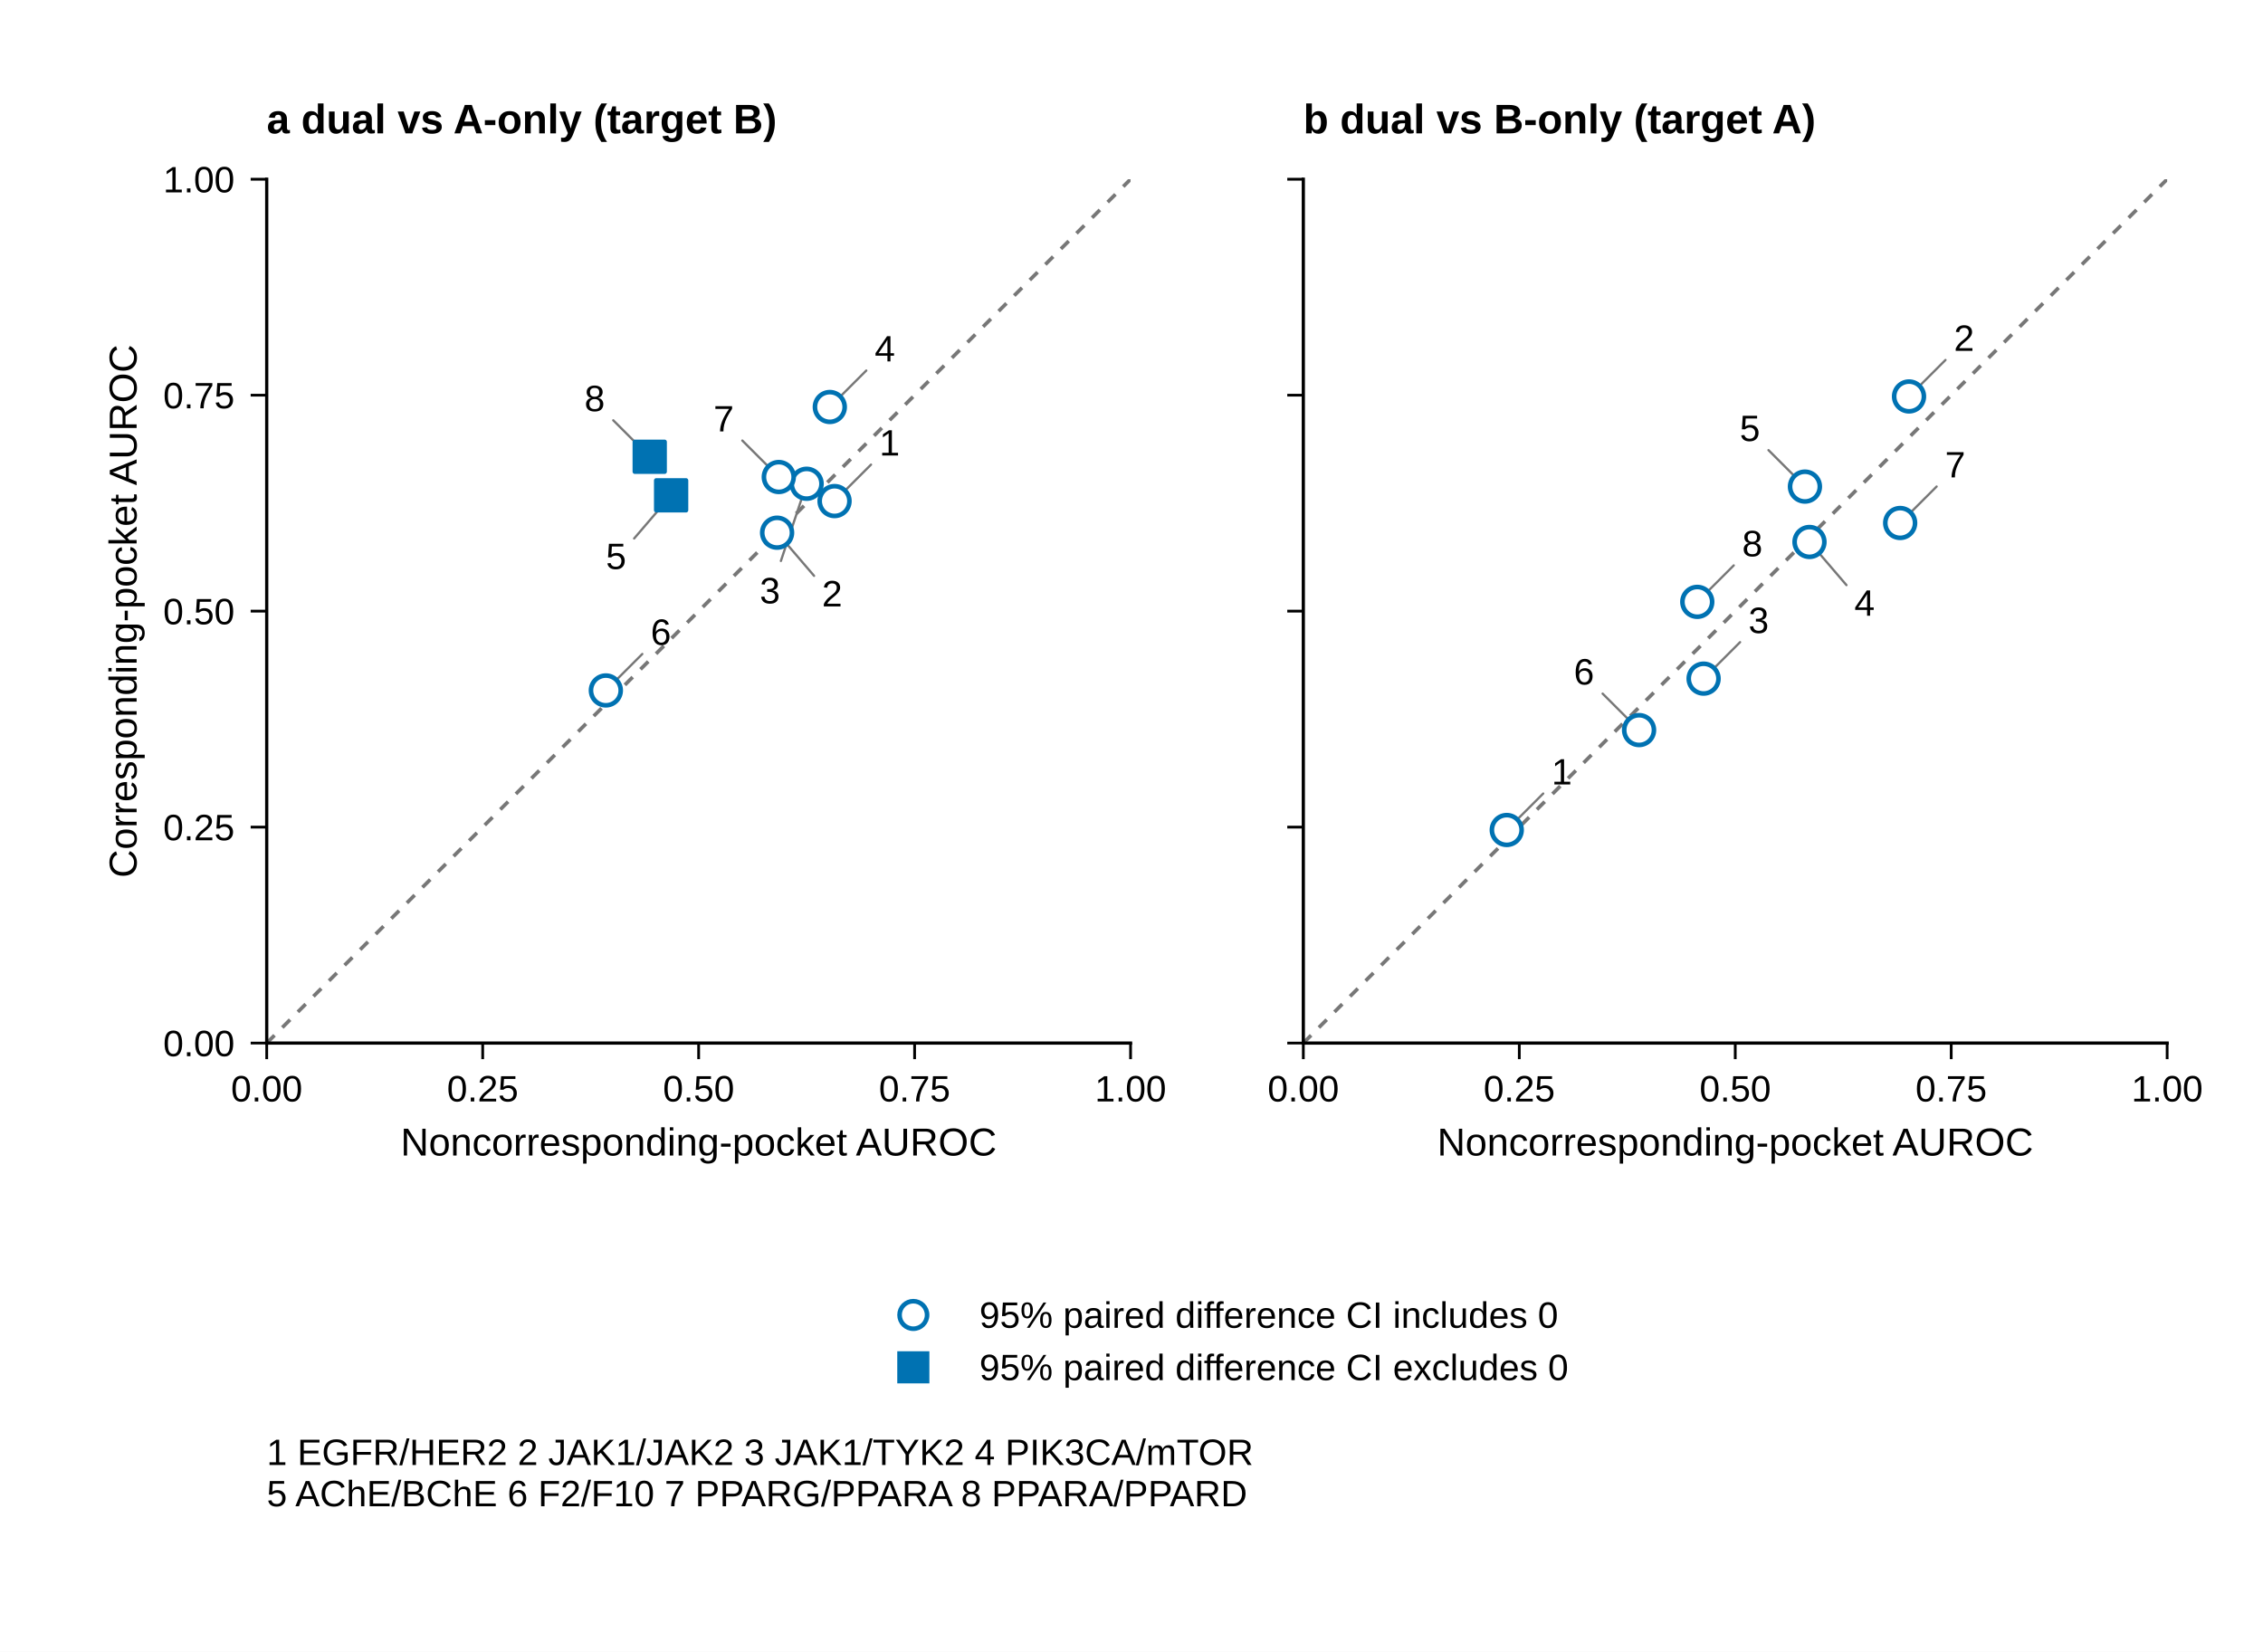
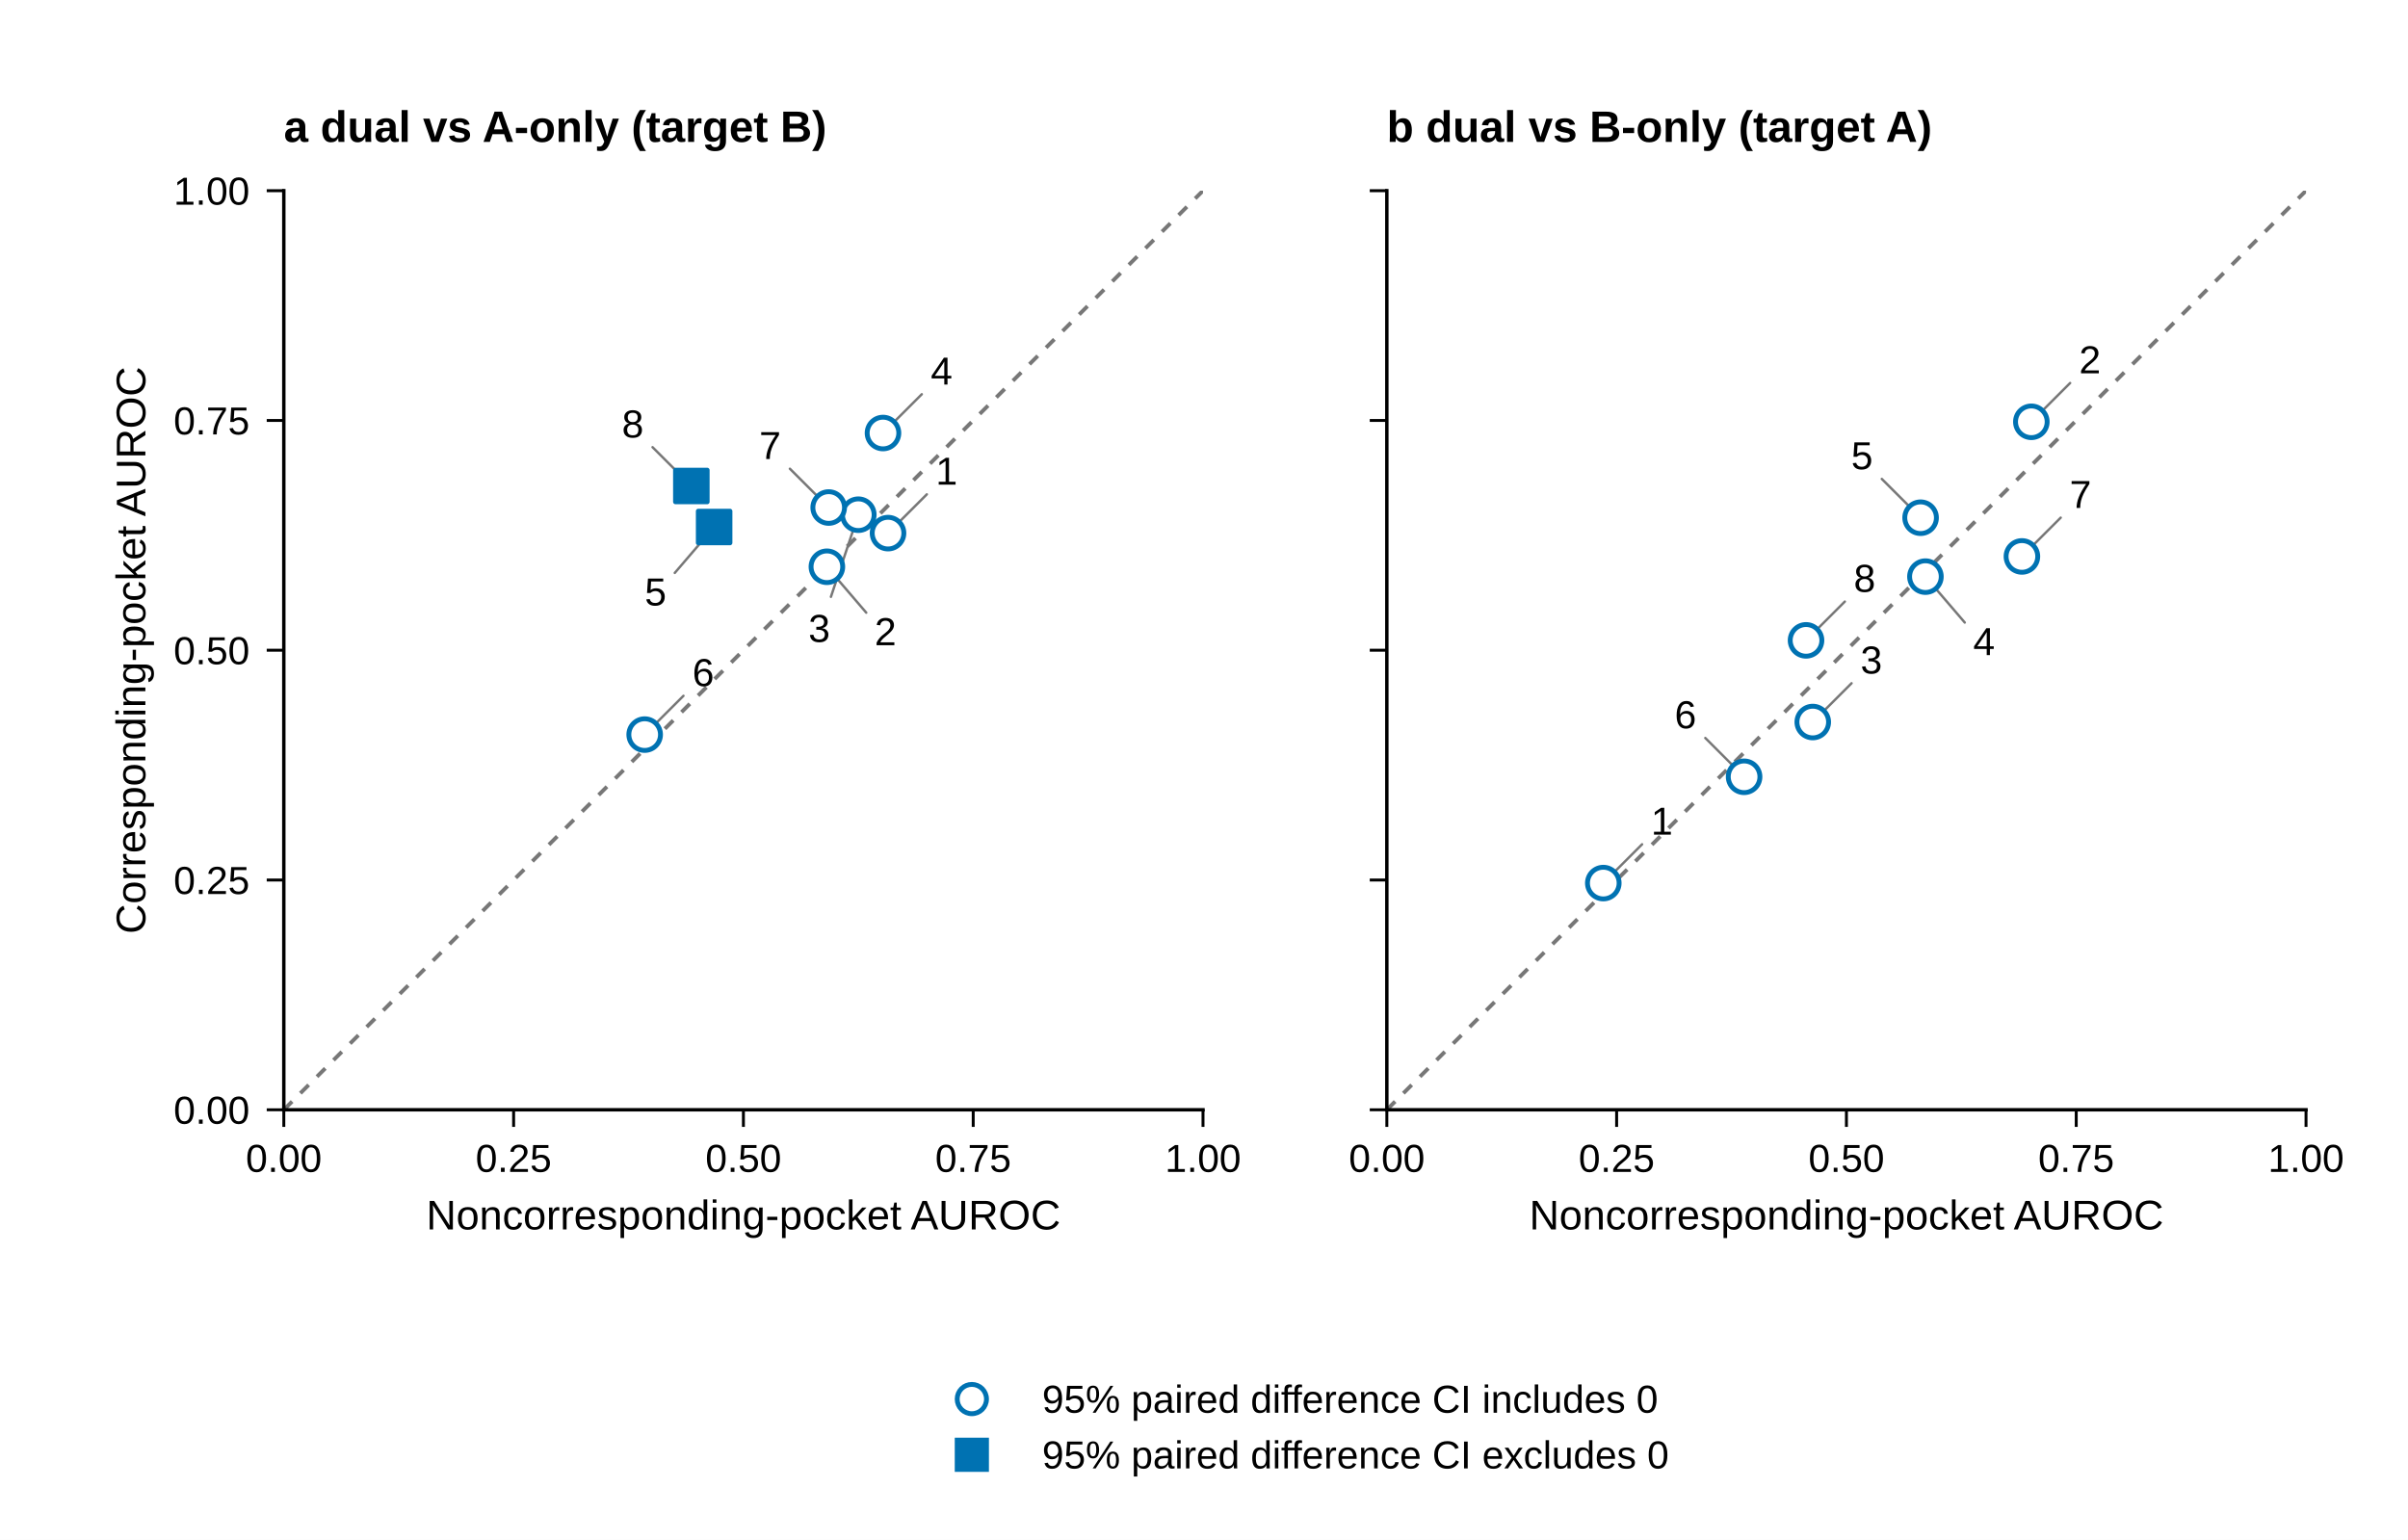
- <svg xmlns="http://www.w3.org/2000/svg" xmlns:xlink="http://www.w3.org/1999/xlink" width="493.228pt" height="360pt" viewBox="0 0 493.228 360" version="1.1">
+ <svg xmlns="http://www.w3.org/2000/svg" xmlns:xlink="http://www.w3.org/1999/xlink" width="493.228pt" height="315.439pt" viewBox="0 0 493.228 315.439" version="1.1">
  <defs>
    <style type="text/css">*{stroke-linejoin: round; stroke-linecap: butt}</style>
  </defs>
  <g id="figure_1">
    <g id="patch_1">
-       <path d="M 0 360  L 493.228 360  L 493.228 0  L 0 0  z " style="fill: #ffffff" />
+       <path d="M 0 315.439  L 493.228 315.439  L 493.228 0  L 0 0  z " style="fill: #ffffff" />
    </g>
    <g id="axes_1">
      <g id="patch_2">
        <path d="M 58.134 227.338  L 246.409 227.338  L 246.409 39.062  L 58.134 39.062  z " style="fill: #ffffff" />
      </g>
      <g id="line2d_1">
-         <path d="M 58.134 227.338  L 246.409 39.062  " clip-path="url(#pb4dd9eb24f)" style="fill: none; stroke-dasharray: 2.4,2.4; stroke-dashoffset: 0; stroke: #777777; stroke-width: 0.8" />
+         <path d="M 58.134 227.338  L 246.409 39.062  " clip-path="url(#p64f6e14445)" style="fill: none; stroke-dasharray: 2.4,2.4; stroke-dashoffset: 0; stroke: #777777; stroke-width: 0.8" />
      </g>
      <g id="matplotlib.axis_1">
        <g id="xtick_1">
          <g id="line2d_2">
            <defs>
-               <path id="m7b624e10af" d="M 0 0  L 0 3.5  " style="stroke: #000000; stroke-width: 0.6" />
+               <path id="ma2a77736af" d="M 0 0  L 0 3.5  " style="stroke: #000000; stroke-width: 0.6" />
            </defs>
            <g>
-               <use xlink:href="#m7b624e10af" x="58.134" y="227.338" style="stroke: #000000; stroke-width: 0.6" />
+               <use xlink:href="#ma2a77736af" x="58.134" y="227.338" style="stroke: #000000; stroke-width: 0.6" />
            </g>
          </g>
          <g id="text_1">
            <text style="font-size: 8px; font-family: 'Arial', sans-serif; text-anchor: middle" x="58.134" y="240.064" transform="rotate(-0 58.13411 240.0639)">0.00</text>
          </g>
        </g>
        <g id="xtick_2">
          <g id="line2d_3">
            <g>
-               <use xlink:href="#m7b624e10af" x="105.203" y="227.338" style="stroke: #000000; stroke-width: 0.6" />
+               <use xlink:href="#ma2a77736af" x="105.203" y="227.338" style="stroke: #000000; stroke-width: 0.6" />
            </g>
          </g>
          <g id="text_2">
            <text style="font-size: 8px; font-family: 'Arial', sans-serif; text-anchor: middle" x="105.203" y="240.064" transform="rotate(-0 105.2029 240.0639)">0.25</text>
          </g>
        </g>
        <g id="xtick_3">
          <g id="line2d_4">
            <g>
-               <use xlink:href="#m7b624e10af" x="152.272" y="227.338" style="stroke: #000000; stroke-width: 0.6" />
+               <use xlink:href="#ma2a77736af" x="152.272" y="227.338" style="stroke: #000000; stroke-width: 0.6" />
            </g>
          </g>
          <g id="text_3">
            <text style="font-size: 8px; font-family: 'Arial', sans-serif; text-anchor: middle" x="152.272" y="240.064" transform="rotate(-0 152.2717 240.0639)">0.50</text>
          </g>
        </g>
        <g id="xtick_4">
          <g id="line2d_5">
            <g>
-               <use xlink:href="#m7b624e10af" x="199.341" y="227.338" style="stroke: #000000; stroke-width: 0.6" />
+               <use xlink:href="#ma2a77736af" x="199.341" y="227.338" style="stroke: #000000; stroke-width: 0.6" />
            </g>
          </g>
          <g id="text_4">
            <text style="font-size: 8px; font-family: 'Arial', sans-serif; text-anchor: middle" x="199.341" y="240.064" transform="rotate(-0 199.3405 240.0639)">0.75</text>
          </g>
        </g>
        <g id="xtick_5">
          <g id="line2d_6">
            <g>
-               <use xlink:href="#m7b624e10af" x="246.409" y="227.338" style="stroke: #000000; stroke-width: 0.6" />
+               <use xlink:href="#ma2a77736af" x="246.409" y="227.338" style="stroke: #000000; stroke-width: 0.6" />
            </g>
          </g>
          <g id="text_5">
            <text style="font-size: 8px; font-family: 'Arial', sans-serif; text-anchor: middle" x="246.409" y="240.064" transform="rotate(-0 246.4093 240.0639)">1.00</text>
          </g>
        </g>
        <g id="text_6">
          <text style="font-size: 8.5px; font-family: 'Arial', sans-serif; text-anchor: middle" x="152.272" y="251.847" transform="rotate(-0 152.2717 251.8469)">Noncorresponding-pocket AUROC</text>
        </g>
      </g>
      <g id="matplotlib.axis_2">
        <g id="ytick_1">
          <g id="line2d_7">
            <defs>
-               <path id="m00f6f4414c" d="M 0 0  L -3.5 0  " style="stroke: #000000; stroke-width: 0.6" />
+               <path id="m14bb0c7cfa" d="M 0 0  L -3.5 0  " style="stroke: #000000; stroke-width: 0.6" />
            </defs>
            <g>
-               <use xlink:href="#m00f6f4414c" x="58.134" y="227.338" style="stroke: #000000; stroke-width: 0.6" />
+               <use xlink:href="#m14bb0c7cfa" x="58.134" y="227.338" style="stroke: #000000; stroke-width: 0.6" />
            </g>
          </g>
          <g id="text_7">
            <text style="font-size: 8px; font-family: 'Arial', sans-serif; text-anchor: end" x="51.134" y="230.201" transform="rotate(-0 51.13411 230.2007)">0.00</text>
          </g>
        </g>
        <g id="ytick_2">
          <g id="line2d_8">
            <g>
-               <use xlink:href="#m00f6f4414c" x="58.134" y="180.269" style="stroke: #000000; stroke-width: 0.6" />
+               <use xlink:href="#m14bb0c7cfa" x="58.134" y="180.269" style="stroke: #000000; stroke-width: 0.6" />
            </g>
          </g>
          <g id="text_8">
            <text style="font-size: 8px; font-family: 'Arial', sans-serif; text-anchor: end" x="51.134" y="183.132" transform="rotate(-0 51.13411 183.1319)">0.25</text>
          </g>
        </g>
        <g id="ytick_3">
          <g id="line2d_9">
            <g>
-               <use xlink:href="#m00f6f4414c" x="58.134" y="133.2" style="stroke: #000000; stroke-width: 0.6" />
+               <use xlink:href="#m14bb0c7cfa" x="58.134" y="133.2" style="stroke: #000000; stroke-width: 0.6" />
            </g>
          </g>
          <g id="text_9">
            <text style="font-size: 8px; font-family: 'Arial', sans-serif; text-anchor: end" x="51.134" y="136.063" transform="rotate(-0 51.13411 136.0631)">0.50</text>
          </g>
        </g>
        <g id="ytick_4">
          <g id="line2d_10">
            <g>
-               <use xlink:href="#m00f6f4414c" x="58.134" y="86.131" style="stroke: #000000; stroke-width: 0.6" />
+               <use xlink:href="#m14bb0c7cfa" x="58.134" y="86.131" style="stroke: #000000; stroke-width: 0.6" />
            </g>
          </g>
          <g id="text_10">
            <text style="font-size: 8px; font-family: 'Arial', sans-serif; text-anchor: end" x="51.134" y="88.994" transform="rotate(-0 51.13411 88.99432)">0.75</text>
          </g>
        </g>
        <g id="ytick_5">
          <g id="line2d_11">
            <g>
-               <use xlink:href="#m00f6f4414c" x="58.134" y="39.062" style="stroke: #000000; stroke-width: 0.6" />
+               <use xlink:href="#m14bb0c7cfa" x="58.134" y="39.062" style="stroke: #000000; stroke-width: 0.6" />
            </g>
          </g>
          <g id="text_11">
            <text style="font-size: 8px; font-family: 'Arial', sans-serif; text-anchor: end" x="51.134" y="41.926" transform="rotate(-0 51.13411 41.92551)">1.00</text>
          </g>
        </g>
        <g id="text_12">
          <text style="font-size: 8.5px; font-family: 'Arial', sans-serif; text-anchor: middle" x="29.776" y="133.2" transform="rotate(-90 29.77637 133.2)">Corresponding-pocket AUROC</text>
        </g>
      </g>
      <g id="patch_3">
        <path d="M 189.84 101.266  Q 186.574 104.531 183.308 107.797  " style="fill: none; stroke: #777777; stroke-width: 0.5; stroke-linecap: round" />
      </g>
      <g id="patch_4">
        <path d="M 177.431 125.504  Q 174.051 121.561 170.672 117.618  " style="fill: none; stroke: #777777; stroke-width: 0.5; stroke-linecap: round" />
      </g>
      <g id="patch_5">
        <path d="M 170.198 122.26  Q 172.687 114.795 175.175 107.33  " style="fill: none; stroke: #777777; stroke-width: 0.5; stroke-linecap: round" />
      </g>
      <g id="patch_6">
        <path d="M 188.808 80.76  Q 185.542 84.025 182.276 87.291  " style="fill: none; stroke: #777777; stroke-width: 0.5; stroke-linecap: round" />
      </g>
      <g id="patch_7">
        <path d="M 138.215 117.36  Q 141.595 113.417 144.974 109.475  " style="fill: none; stroke: #777777; stroke-width: 0.5; stroke-linecap: round" />
      </g>
      <g id="patch_8">
        <path d="M 139.992 142.538  Q 136.727 145.803 133.461 149.069  " style="fill: none; stroke: #777777; stroke-width: 0.5; stroke-linecap: round" />
      </g>
      <g id="patch_9">
        <path d="M 161.793 96.02  Q 165.059 99.286 168.325 102.552  " style="fill: none; stroke: #777777; stroke-width: 0.5; stroke-linecap: round" />
      </g>
      <g id="patch_10">
        <path d="M 133.662 91.608  Q 136.928 94.873 140.194 98.139  " style="fill: none; stroke: #777777; stroke-width: 0.5; stroke-linecap: round" />
      </g>
      <g id="patch_11">
        <path d="M 58.134 227.338  L 58.134 39.062  " style="fill: none; stroke: #000000; stroke-width: 0.7; stroke-linejoin: miter; stroke-linecap: square" />
      </g>
      <g id="patch_12">
        <path d="M 58.134 227.338  L 246.409 227.338  " style="fill: none; stroke: #000000; stroke-width: 0.7; stroke-linejoin: miter; stroke-linecap: square" />
      </g>
      <g id="PathCollection_1">
        <defs>
-           <path id="m4445e6ad0a" d="M 0 3.24  C 0.859 3.24 1.684 2.899 2.291 2.291  C 2.899 1.684 3.24 0.859 3.24 0  C 3.24 -0.859 2.899 -1.684 2.291 -2.291  C 1.684 -2.899 0.859 -3.24 0 -3.24  C -0.859 -3.24 -1.684 -2.899 -2.291 -2.291  C -2.899 -1.684 -3.24 -0.859 -3.24 0  C -3.24 0.859 -2.899 1.684 -2.291 2.291  C -1.684 2.899 -0.859 3.24 0 3.24  z " style="stroke: #0072b2" />
+           <path id="m42ff05cc39" d="M 0 3.24  C 0.859 3.24 1.684 2.899 2.291 2.291  C 2.899 1.684 3.24 0.859 3.24 0  C 3.24 -0.859 2.899 -1.684 2.291 -2.291  C 1.684 -2.899 0.859 -3.24 0 -3.24  C -0.859 -3.24 -1.684 -2.899 -2.291 -2.291  C -2.899 -1.684 -3.24 -0.859 -3.24 0  C -3.24 0.859 -2.899 1.684 -2.291 2.291  C -1.684 2.899 -0.859 3.24 0 3.24  z " style="stroke: #0072b2" />
        </defs>
-         <g clip-path="url(#pb4dd9eb24f)">
-           <use xlink:href="#m4445e6ad0a" x="181.894" y="109.211" style="fill: #ffffff; stroke: #0072b2" />
+         <g clip-path="url(#p64f6e14445)">
+           <use xlink:href="#m42ff05cc39" x="181.894" y="109.211" style="fill: #ffffff; stroke: #0072b2" />
        </g>
      </g>
      <g id="PathCollection_2">
-         <g clip-path="url(#pb4dd9eb24f)">
-           <use xlink:href="#m4445e6ad0a" x="169.371" y="116.101" style="fill: #ffffff; stroke: #0072b2" />
+         <g clip-path="url(#p64f6e14445)">
+           <use xlink:href="#m42ff05cc39" x="169.371" y="116.101" style="fill: #ffffff; stroke: #0072b2" />
        </g>
      </g>
      <g id="PathCollection_3">
-         <g clip-path="url(#pb4dd9eb24f)">
-           <use xlink:href="#m4445e6ad0a" x="175.806" y="105.437" style="fill: #ffffff; stroke: #0072b2" />
+         <g clip-path="url(#p64f6e14445)">
+           <use xlink:href="#m42ff05cc39" x="175.806" y="105.437" style="fill: #ffffff; stroke: #0072b2" />
        </g>
      </g>
      <g id="PathCollection_4">
-         <g clip-path="url(#pb4dd9eb24f)">
-           <use xlink:href="#m4445e6ad0a" x="180.862" y="88.705" style="fill: #ffffff; stroke: #0072b2" />
+         <g clip-path="url(#p64f6e14445)">
+           <use xlink:href="#m42ff05cc39" x="180.862" y="88.705" style="fill: #ffffff; stroke: #0072b2" />
        </g>
      </g>
      <g id="PathCollection_5">
        <defs>
-           <path id="mec385581f5" d="M -3.24 3.24  L 3.24 3.24  L 3.24 -3.24  L -3.24 -3.24  z " style="stroke: #0072b2" />
+           <path id="m31530bb253" d="M -3.24 3.24  L 3.24 3.24  L 3.24 -3.24  L -3.24 -3.24  z " style="stroke: #0072b2" />
        </defs>
-         <g clip-path="url(#pb4dd9eb24f)">
-           <use xlink:href="#mec385581f5" x="146.275" y="107.957" style="fill: #0072b2; stroke: #0072b2" />
+         <g clip-path="url(#p64f6e14445)">
+           <use xlink:href="#m31530bb253" x="146.275" y="107.957" style="fill: #0072b2; stroke: #0072b2" />
        </g>
      </g>
      <g id="PathCollection_6">
-         <g clip-path="url(#pb4dd9eb24f)">
-           <use xlink:href="#m4445e6ad0a" x="132.047" y="150.483" style="fill: #ffffff; stroke: #0072b2" />
+         <g clip-path="url(#p64f6e14445)">
+           <use xlink:href="#m42ff05cc39" x="132.047" y="150.483" style="fill: #ffffff; stroke: #0072b2" />
        </g>
      </g>
      <g id="PathCollection_7">
-         <g clip-path="url(#pb4dd9eb24f)">
-           <use xlink:href="#m4445e6ad0a" x="169.739" y="103.966" style="fill: #ffffff; stroke: #0072b2" />
+         <g clip-path="url(#p64f6e14445)">
+           <use xlink:href="#m42ff05cc39" x="169.739" y="103.966" style="fill: #ffffff; stroke: #0072b2" />
        </g>
      </g>
      <g id="PathCollection_8">
-         <g clip-path="url(#pb4dd9eb24f)">
-           <use xlink:href="#mec385581f5" x="141.608" y="99.553" style="fill: #0072b2; stroke: #0072b2" />
+         <g clip-path="url(#p64f6e14445)">
+           <use xlink:href="#m31530bb253" x="141.608" y="99.553" style="fill: #0072b2; stroke: #0072b2" />
        </g>
      </g>
      <g id="text_13">
        <text style="font-weight: 700; font-size: 9px; font-family: 'Arial', sans-serif; text-anchor: start" x="58.134" y="29.062" transform="rotate(-0 58.13411 29.06238)">a  dual vs A-only (target B)</text>
      </g>
      <g id="text_14">
        <text style="font-size: 8px; font-family: 'Arial', sans-serif; text-anchor: middle" x="193.894" y="99.279" transform="rotate(-0 193.8942 99.27939)">1</text>
      </g>
      <g id="text_15">
        <text style="font-size: 8px; font-family: 'Arial', sans-serif; text-anchor: middle" x="181.371" y="132.169" transform="rotate(-0 181.3709 132.1689)">2</text>
      </g>
      <g id="text_16">
        <text style="font-size: 8px; font-family: 'Arial', sans-serif; text-anchor: middle" x="167.806" y="131.505" transform="rotate(-0 167.8061 131.5049)">3</text>
      </g>
      <g id="text_17">
        <text style="font-size: 8px; font-family: 'Arial', sans-serif; text-anchor: middle" x="192.862" y="78.773" transform="rotate(-0 192.8623 78.77339)">4</text>
      </g>
      <g id="text_18">
        <text style="font-size: 8px; font-family: 'Arial', sans-serif; text-anchor: middle" x="134.275" y="124.025" transform="rotate(-0 134.2748 124.0253)">5</text>
      </g>
      <g id="text_19">
        <text style="font-size: 8px; font-family: 'Arial', sans-serif; text-anchor: middle" x="144.047" y="140.551" transform="rotate(-0 144.0468 140.5512)">6</text>
      </g>
      <g id="text_20">
        <text style="font-size: 8px; font-family: 'Arial', sans-serif; text-anchor: middle" x="157.739" y="94.034" transform="rotate(-0 157.7387 94.03398)">7</text>
      </g>
      <g id="text_21">
        <text style="font-size: 8px; font-family: 'Arial', sans-serif; text-anchor: middle" x="129.608" y="89.621" transform="rotate(-0 129.6077 89.62128)">8</text>
      </g>
    </g>
    <g id="axes_2">
      <g id="patch_13">
        <path d="M 284.064 227.338  L 472.34 227.338  L 472.34 39.062  L 284.064 39.062  z " style="fill: #ffffff" />
      </g>
      <g id="line2d_12">
-         <path d="M 284.064 227.338  L 472.34 39.062  " clip-path="url(#p8cbf7a491c)" style="fill: none; stroke-dasharray: 2.4,2.4; stroke-dashoffset: 0; stroke: #777777; stroke-width: 0.8" />
+         <path d="M 284.064 227.338  L 472.34 39.062  " clip-path="url(#p733f1946fd)" style="fill: none; stroke-dasharray: 2.4,2.4; stroke-dashoffset: 0; stroke: #777777; stroke-width: 0.8" />
      </g>
      <g id="matplotlib.axis_3">
        <g id="xtick_6">
          <g id="line2d_13">
            <g>
-               <use xlink:href="#m7b624e10af" x="284.064" y="227.338" style="stroke: #000000; stroke-width: 0.6" />
+               <use xlink:href="#ma2a77736af" x="284.064" y="227.338" style="stroke: #000000; stroke-width: 0.6" />
            </g>
          </g>
          <g id="text_22">
            <text style="font-size: 8px; font-family: 'Arial', sans-serif; text-anchor: middle" x="284.064" y="240.064" transform="rotate(-0 284.0644 240.0639)">0.00</text>
          </g>
        </g>
        <g id="xtick_7">
          <g id="line2d_14">
            <g>
-               <use xlink:href="#m7b624e10af" x="331.133" y="227.338" style="stroke: #000000; stroke-width: 0.6" />
+               <use xlink:href="#ma2a77736af" x="331.133" y="227.338" style="stroke: #000000; stroke-width: 0.6" />
            </g>
          </g>
          <g id="text_23">
            <text style="font-size: 8px; font-family: 'Arial', sans-serif; text-anchor: middle" x="331.133" y="240.064" transform="rotate(-0 331.1332 240.0639)">0.25</text>
          </g>
        </g>
        <g id="xtick_8">
          <g id="line2d_15">
            <g>
-               <use xlink:href="#m7b624e10af" x="378.202" y="227.338" style="stroke: #000000; stroke-width: 0.6" />
+               <use xlink:href="#ma2a77736af" x="378.202" y="227.338" style="stroke: #000000; stroke-width: 0.6" />
            </g>
          </g>
          <g id="text_24">
            <text style="font-size: 8px; font-family: 'Arial', sans-serif; text-anchor: middle" x="378.202" y="240.064" transform="rotate(-0 378.202 240.0639)">0.50</text>
          </g>
        </g>
        <g id="xtick_9">
          <g id="line2d_16">
            <g>
-               <use xlink:href="#m7b624e10af" x="425.271" y="227.338" style="stroke: #000000; stroke-width: 0.6" />
+               <use xlink:href="#ma2a77736af" x="425.271" y="227.338" style="stroke: #000000; stroke-width: 0.6" />
            </g>
          </g>
          <g id="text_25">
            <text style="font-size: 8px; font-family: 'Arial', sans-serif; text-anchor: middle" x="425.271" y="240.064" transform="rotate(-0 425.2708 240.0639)">0.75</text>
          </g>
        </g>
        <g id="xtick_10">
          <g id="line2d_17">
            <g>
-               <use xlink:href="#m7b624e10af" x="472.34" y="227.338" style="stroke: #000000; stroke-width: 0.6" />
+               <use xlink:href="#ma2a77736af" x="472.34" y="227.338" style="stroke: #000000; stroke-width: 0.6" />
            </g>
          </g>
          <g id="text_26">
            <text style="font-size: 8px; font-family: 'Arial', sans-serif; text-anchor: middle" x="472.34" y="240.064" transform="rotate(-0 472.3396 240.0639)">1.00</text>
          </g>
        </g>
        <g id="text_27">
          <text style="font-size: 8.5px; font-family: 'Arial', sans-serif; text-anchor: middle" x="378.202" y="251.847" transform="rotate(-0 378.202 251.8469)">Noncorresponding-pocket AUROC</text>
        </g>
      </g>
      <g id="matplotlib.axis_4">
        <g id="ytick_6">
          <g id="line2d_18">
            <g>
-               <use xlink:href="#m00f6f4414c" x="284.064" y="227.338" style="stroke: #000000; stroke-width: 0.6" />
+               <use xlink:href="#m14bb0c7cfa" x="284.064" y="227.338" style="stroke: #000000; stroke-width: 0.6" />
            </g>
          </g>
        </g>
        <g id="ytick_7">
          <g id="line2d_19">
            <g>
-               <use xlink:href="#m00f6f4414c" x="284.064" y="180.269" style="stroke: #000000; stroke-width: 0.6" />
+               <use xlink:href="#m14bb0c7cfa" x="284.064" y="180.269" style="stroke: #000000; stroke-width: 0.6" />
            </g>
          </g>
        </g>
        <g id="ytick_8">
          <g id="line2d_20">
            <g>
-               <use xlink:href="#m00f6f4414c" x="284.064" y="133.2" style="stroke: #000000; stroke-width: 0.6" />
+               <use xlink:href="#m14bb0c7cfa" x="284.064" y="133.2" style="stroke: #000000; stroke-width: 0.6" />
            </g>
          </g>
        </g>
        <g id="ytick_9">
          <g id="line2d_21">
            <g>
-               <use xlink:href="#m00f6f4414c" x="284.064" y="86.131" style="stroke: #000000; stroke-width: 0.6" />
+               <use xlink:href="#m14bb0c7cfa" x="284.064" y="86.131" style="stroke: #000000; stroke-width: 0.6" />
            </g>
          </g>
        </g>
        <g id="ytick_10">
          <g id="line2d_22">
            <g>
-               <use xlink:href="#m00f6f4414c" x="284.064" y="39.062" style="stroke: #000000; stroke-width: 0.6" />
+               <use xlink:href="#m14bb0c7cfa" x="284.064" y="39.062" style="stroke: #000000; stroke-width: 0.6" />
            </g>
          </g>
        </g>
      </g>
      <g id="patch_14">
        <path d="M 336.347 172.954  Q 333.081 176.219 329.816 179.485  " style="fill: none; stroke: #777777; stroke-width: 0.5; stroke-linecap: round" />
      </g>
      <g id="patch_15">
        <path d="M 424.023 78.461  Q 420.757 81.727 417.492 84.993  " style="fill: none; stroke: #777777; stroke-width: 0.5; stroke-linecap: round" />
      </g>
      <g id="patch_16">
        <path d="M 379.253 139.964  Q 375.987 143.229 372.721 146.495  " style="fill: none; stroke: #777777; stroke-width: 0.5; stroke-linecap: round" />
      </g>
      <g id="patch_17">
        <path d="M 402.442 127.526  Q 399.062 123.584 395.683 119.641  " style="fill: none; stroke: #777777; stroke-width: 0.5; stroke-linecap: round" />
      </g>
      <g id="patch_18">
        <path d="M 385.448 98.109  Q 388.714 101.375 391.979 104.64  " style="fill: none; stroke: #777777; stroke-width: 0.5; stroke-linecap: round" />
      </g>
      <g id="patch_19">
        <path d="M 349.296 151.179  Q 352.562 154.445 355.828 157.71  " style="fill: none; stroke: #777777; stroke-width: 0.5; stroke-linecap: round" />
      </g>
      <g id="patch_20">
        <path d="M 422.093 106.041  Q 418.827 109.307 415.561 112.572  " style="fill: none; stroke: #777777; stroke-width: 0.5; stroke-linecap: round" />
      </g>
      <g id="patch_21">
        <path d="M 377.874 123.232  Q 374.608 126.498 371.342 129.763  " style="fill: none; stroke: #777777; stroke-width: 0.5; stroke-linecap: round" />
      </g>
      <g id="patch_22">
        <path d="M 284.064 227.338  L 284.064 39.062  " style="fill: none; stroke: #000000; stroke-width: 0.7; stroke-linejoin: miter; stroke-linecap: square" />
      </g>
      <g id="patch_23">
        <path d="M 284.064 227.338  L 472.34 227.338  " style="fill: none; stroke: #000000; stroke-width: 0.7; stroke-linejoin: miter; stroke-linecap: square" />
      </g>
      <g id="PathCollection_9">
-         <g clip-path="url(#p8cbf7a491c)">
-           <use xlink:href="#m4445e6ad0a" x="328.402" y="180.899" style="fill: #ffffff; stroke: #0072b2" />
+         <g clip-path="url(#p733f1946fd)">
+           <use xlink:href="#m42ff05cc39" x="328.402" y="180.899" style="fill: #ffffff; stroke: #0072b2" />
        </g>
      </g>
      <g id="PathCollection_10">
-         <g clip-path="url(#p8cbf7a491c)">
-           <use xlink:href="#m4445e6ad0a" x="416.078" y="86.407" style="fill: #ffffff; stroke: #0072b2" />
+         <g clip-path="url(#p733f1946fd)">
+           <use xlink:href="#m42ff05cc39" x="416.078" y="86.407" style="fill: #ffffff; stroke: #0072b2" />
        </g>
      </g>
      <g id="PathCollection_11">
-         <g clip-path="url(#p8cbf7a491c)">
-           <use xlink:href="#m4445e6ad0a" x="371.307" y="147.909" style="fill: #ffffff; stroke: #0072b2" />
+         <g clip-path="url(#p733f1946fd)">
+           <use xlink:href="#m42ff05cc39" x="371.307" y="147.909" style="fill: #ffffff; stroke: #0072b2" />
        </g>
      </g>
      <g id="PathCollection_12">
-         <g clip-path="url(#p8cbf7a491c)">
-           <use xlink:href="#m4445e6ad0a" x="394.382" y="118.123" style="fill: #ffffff; stroke: #0072b2" />
+         <g clip-path="url(#p733f1946fd)">
+           <use xlink:href="#m42ff05cc39" x="394.382" y="118.123" style="fill: #ffffff; stroke: #0072b2" />
        </g>
      </g>
      <g id="PathCollection_13">
-         <g clip-path="url(#p8cbf7a491c)">
-           <use xlink:href="#m4445e6ad0a" x="393.394" y="106.054" style="fill: #ffffff; stroke: #0072b2" />
+         <g clip-path="url(#p733f1946fd)">
+           <use xlink:href="#m42ff05cc39" x="393.394" y="106.054" style="fill: #ffffff; stroke: #0072b2" />
        </g>
      </g>
      <g id="PathCollection_14">
-         <g clip-path="url(#p8cbf7a491c)">
-           <use xlink:href="#m4445e6ad0a" x="357.242" y="159.125" style="fill: #ffffff; stroke: #0072b2" />
+         <g clip-path="url(#p733f1946fd)">
+           <use xlink:href="#m42ff05cc39" x="357.242" y="159.125" style="fill: #ffffff; stroke: #0072b2" />
        </g>
      </g>
      <g id="PathCollection_15">
-         <g clip-path="url(#p8cbf7a491c)">
-           <use xlink:href="#m4445e6ad0a" x="414.147" y="113.986" style="fill: #ffffff; stroke: #0072b2" />
+         <g clip-path="url(#p733f1946fd)">
+           <use xlink:href="#m42ff05cc39" x="414.147" y="113.986" style="fill: #ffffff; stroke: #0072b2" />
        </g>
      </g>
      <g id="PathCollection_16">
-         <g clip-path="url(#p8cbf7a491c)">
-           <use xlink:href="#m4445e6ad0a" x="369.928" y="131.178" style="fill: #ffffff; stroke: #0072b2" />
+         <g clip-path="url(#p733f1946fd)">
+           <use xlink:href="#m42ff05cc39" x="369.928" y="131.178" style="fill: #ffffff; stroke: #0072b2" />
        </g>
      </g>
      <g id="text_28">
        <text style="font-weight: 700; font-size: 9px; font-family: 'Arial', sans-serif; text-anchor: start" x="284.064" y="29.062" transform="rotate(-0 284.0644 29.06238)">b  dual vs B-only (target A)</text>
      </g>
      <g id="text_29">
        <text style="font-size: 8px; font-family: 'Arial', sans-serif; text-anchor: middle" x="340.402" y="170.967" transform="rotate(-0 340.4015 170.9673)">1</text>
      </g>
      <g id="text_30">
        <text style="font-size: 8px; font-family: 'Arial', sans-serif; text-anchor: middle" x="428.078" y="76.475" transform="rotate(-0 428.0777 76.47511)">2</text>
      </g>
      <g id="text_31">
        <text style="font-size: 8px; font-family: 'Arial', sans-serif; text-anchor: middle" x="383.307" y="137.977" transform="rotate(-0 383.3072 137.9771)">3</text>
      </g>
      <g id="text_32">
        <text style="font-size: 8px; font-family: 'Arial', sans-serif; text-anchor: middle" x="406.382" y="134.191" transform="rotate(-0 406.3819 134.1914)">4</text>
      </g>
      <g id="text_33">
        <text style="font-size: 8px; font-family: 'Arial', sans-serif; text-anchor: middle" x="381.394" y="96.123" transform="rotate(-0 381.3935 96.12262)">5</text>
      </g>
      <g id="text_34">
        <text style="font-size: 8px; font-family: 'Arial', sans-serif; text-anchor: middle" x="345.242" y="149.193" transform="rotate(-0 345.2417 149.1927)">6</text>
      </g>
      <g id="text_35">
        <text style="font-size: 8px; font-family: 'Arial', sans-serif; text-anchor: middle" x="426.147" y="104.054" transform="rotate(-0 426.1471 104.0545)">7</text>
      </g>
      <g id="text_36">
        <text style="font-size: 8px; font-family: 'Arial', sans-serif; text-anchor: middle" x="381.928" y="121.246" transform="rotate(-0 381.9282 121.2456)">8</text>
      </g>
-     </g>
-     <g id="text_37">
-       <text style="font-size: 8px; font-family: 'Arial', sans-serif; text-anchor: start" x="58.134" y="319.297" transform="rotate(-0 58.13411 319.297)">1 EGFR/HER2   2 JAK1/JAK2   3 JAK1/TYK2   4 PIK3CA/mTOR</text>
-     </g>
-     <g id="text_38">
-       <text style="font-size: 8px; font-family: 'Arial', sans-serif; text-anchor: start" x="58.134" y="328.297" transform="rotate(-0 58.13411 328.297)">5 AChE/BChE   6 F2/F10   7 PPARG/PPARA   8 PPARA/PPARD</text>
    </g>
    <g id="legend_1">
      <g id="line2d_23">
        <defs>
-           <path id="ma8551eb2bd" d="M 0 3  C 0.796 3 1.559 2.684 2.121 2.121  C 2.684 1.559 3 0.796 3 0  C 3 -0.796 2.684 -1.559 2.121 -2.121  C 1.559 -2.684 0.796 -3 0 -3  C -0.796 -3 -1.559 -2.684 -2.121 -2.121  C -2.684 -1.559 -3 -0.796 -3 0  C -3 0.796 -2.684 1.559 -2.121 2.121  C -1.559 2.684 -0.796 3 0 3  z " style="stroke: #0072b2" />
+           <path id="m6c06cf4aff" d="M 0 3  C 0.796 3 1.559 2.684 2.121 2.121  C 2.684 1.559 3 0.796 3 0  C 3 -0.796 2.684 -1.559 2.121 -2.121  C 1.559 -2.684 0.796 -3 0 -3  C -0.796 -3 -1.559 -2.684 -2.121 -2.121  C -2.684 -1.559 -3 -0.796 -3 0  C -3 0.796 -2.684 1.559 -2.121 2.121  C -1.559 2.684 -0.796 3 0 3  z " style="stroke: #0072b2" />
        </defs>
        <g>
-           <use xlink:href="#ma8551eb2bd" x="199.062" y="286.596" style="fill: #ffffff; stroke: #0072b2" />
-         </g>
-       </g>
-       <g id="text_39">
+           <use xlink:href="#m6c06cf4aff" x="199.062" y="286.596" style="fill: #ffffff; stroke: #0072b2" />
+         </g>
+       </g>
+       <g id="text_37">
        <text style="font-size: 8px; font-family: 'Arial', sans-serif; text-anchor: start" x="213.462" y="289.396" transform="rotate(-0 213.4624 289.3963)">95% paired difference CI includes 0</text>
      </g>
      <g id="line2d_24">
        <defs>
-           <path id="ma3db6d7e68" d="M -3 3  L 3 3  L 3 -3  L -3 -3  z " style="stroke: #0072b2; stroke-linejoin: miter" />
+           <path id="m884bb96165" d="M -3 3  L 3 3  L 3 -3  L -3 -3  z " style="stroke: #0072b2; stroke-linejoin: miter" />
        </defs>
        <g>
-           <use xlink:href="#ma3db6d7e68" x="199.062" y="298.01" style="fill: #0072b2; stroke: #0072b2; stroke-linejoin: miter" />
-         </g>
-       </g>
-       <g id="text_40">
+           <use xlink:href="#m884bb96165" x="199.062" y="298.01" style="fill: #0072b2; stroke: #0072b2; stroke-linejoin: miter" />
+         </g>
+       </g>
+       <g id="text_38">
        <text style="font-size: 8px; font-family: 'Arial', sans-serif; text-anchor: start" x="213.462" y="300.81" transform="rotate(-0 213.4624 300.81)">95% paired difference CI excludes 0</text>
      </g>
    </g>
  </g>
  <defs>
-     <clipPath id="pb4dd9eb24f">
+     <clipPath id="p64f6e14445">
      <rect x="58.134" y="39.062" width="188.275" height="188.275" />
    </clipPath>
-     <clipPath id="p8cbf7a491c">
+     <clipPath id="p733f1946fd">
      <rect x="284.064" y="39.062" width="188.275" height="188.275" />
    </clipPath>
  </defs>
</svg>
